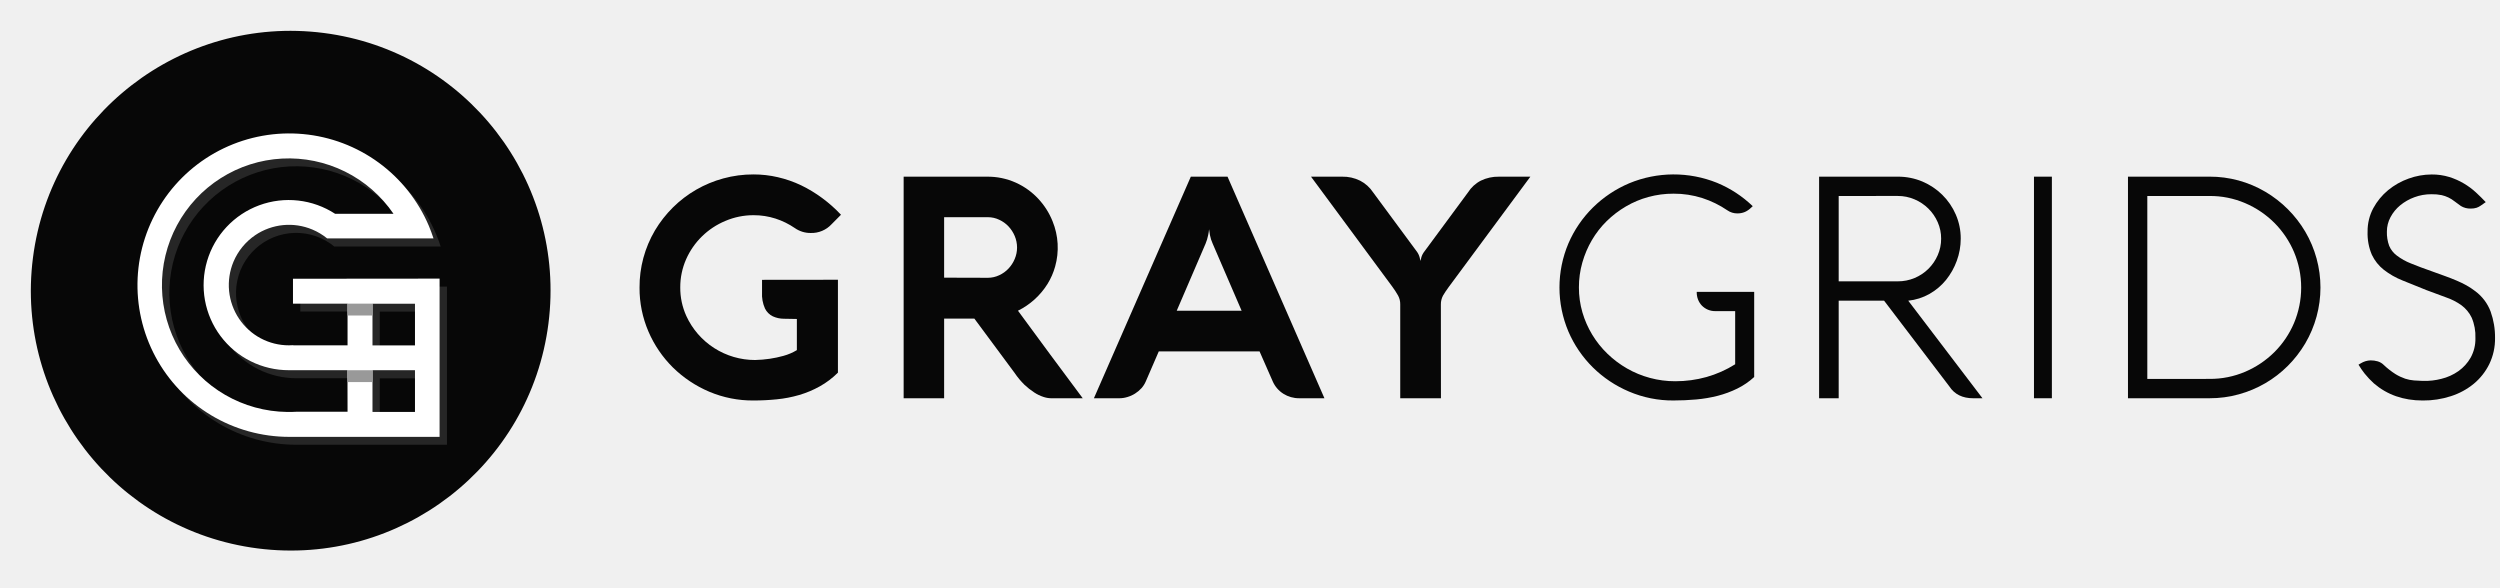
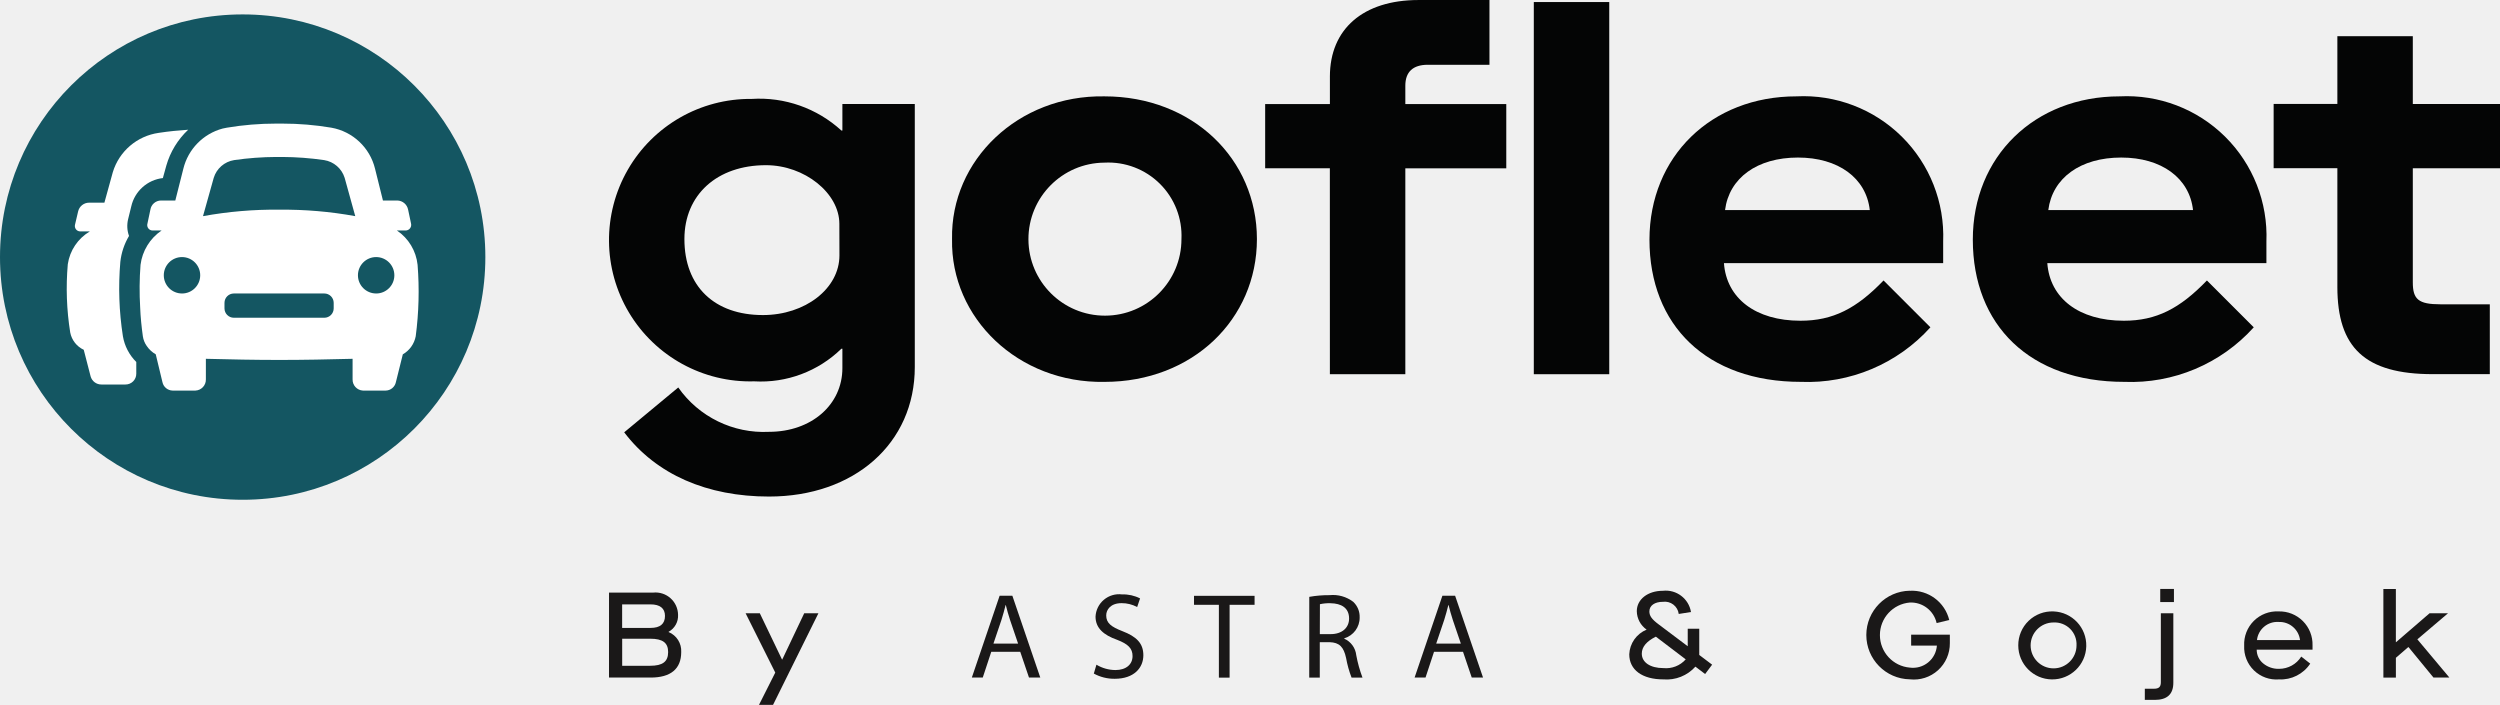
- <svg xmlns="http://www.w3.org/2000/svg" fill="none" height="47" viewBox="0 0 200 47" width="200">
-   <g fill="#070707">
-     <path d="m75.53 31.86h-3.238v-17.726h6.65c.803-.012 1.599.152 2.332.482.673.305 1.28.741 1.784 1.281.493.526.882 1.14 1.15 1.81.467 1.148.539 2.419.204 3.613-.137.493-.343.963-.612 1.398-.574.919-1.392 1.659-2.362 2.139.866 1.181 1.727 2.351 2.583 3.509.856 1.158 1.722 2.323 2.597 3.494h-2.544c-.209-.005-.416-.043-.613-.112-.256-.084-.499-.203-.723-.352-.278-.18-.539-.385-.78-.613-.293-.287-.555-.602-.784-.942l-3.226-4.354h-2.417zm3.512-9.637c.309-.002.615-.072.894-.204.28-.127.533-.308.743-.533.212-.225.382-.486.5-.772.122-.287.185-.596.186-.907 0-.317-.063-.631-.186-.924-.119-.285-.289-.547-.5-.772-.211-.224-.463-.404-.743-.531-.279-.134-.585-.204-.894-.204h-3.512v4.837z" />
-     <path d="m95.266 14.133h2.936l7.753 17.727h-2.019c-.446.004-.884-.12-1.262-.357-.378-.237-.676-.583-.855-.991l-1.054-2.399h-8.063l-1.039 2.399c-.085.2-.203.384-.348.546-.149.164-.319.307-.507.425-.19.121-.397.215-.614.278-.215.067-.438.1-.663.1h-2.019zm-1.127 10.724h5.19l-2.316-5.368c-.099-.218-.172-.446-.217-.68-.037-.204-.061-.364-.07-.47-.015.16-.04.319-.074.476-.046.231-.115.457-.205.674z" />
-     <path d="m115.276 31.86h-3.257v-7.51c.004-.246-.055-.489-.172-.705-.139-.243-.292-.479-.458-.705l-6.508-8.807h2.487c.499-.011.993.099 1.441.321.418.215.774.535 1.034.928l3.5 4.739c.103.137.179.292.225.458.041.155.063.256.071.296.016-.098.039-.195.07-.29.049-.169.131-.326.241-.464l3.488-4.726c.254-.402.611-.729 1.034-.946.449-.217.943-.325 1.441-.315h2.516l-6.525 8.819c-.098.133-.186.253-.258.366-.074.105-.142.214-.204.327-.057.106-.1.218-.129.335-.03.121-.045.245-.043.37z" />
-     <path d="m140.335 23.351v6.81c-.401.369-.854.68-1.343.921-.501.247-1.027.442-1.569.581-.568.145-1.147.243-1.732.295-.596.053-1.203.08-1.815.08-1.221.009-2.429-.234-3.55-.711-1.082-.457-2.067-1.114-2.9-1.937-.831-.823-1.495-1.797-1.954-2.868-.472-1.116-.715-2.313-.715-3.523 0-1.21.243-2.408.715-3.523.462-1.075 1.128-2.051 1.962-2.876.835-.822 1.818-1.479 2.9-1.937 2.246-.933 4.773-.946 7.029-.037 1.063.44 2.031 1.074 2.857 1.869l-.123.112c-.146.146-.317.265-.504.35-.192.08-.398.119-.605.116-.286.002-.565-.084-.798-.247-.617-.42-1.291-.75-2.003-.981-.744-.237-1.522-.356-2.303-.351-.68-.003-1.356.086-2.012.265-.632.171-1.239.426-1.803.758-.558.327-1.074.72-1.534 1.172-.46.453-.857.963-1.183 1.519-.33.564-.587 1.168-.765 1.796-.185.648-.276 1.318-.274 1.992-.002.674.092 1.346.28 1.994.368 1.258 1.058 2.399 2.005 3.312.47.454.994.848 1.561 1.174.577.331 1.196.586 1.839.758.658.178 1.338.267 2.022.265.845.003 1.688-.111 2.502-.338.809-.229 1.58-.572 2.291-1.019v-4.252h-1.582c-.203.004-.404-.035-.591-.112-.189-.077-.357-.193-.498-.338-.129-.138-.23-.299-.299-.475-.07-.182-.105-.374-.105-.569v-.049z" />
-     <path d="m147.095 31.86h-1.567v-17.727h6.291c.676-.005 1.346.127 1.969.388.596.252 1.138.613 1.596 1.065.459.453.825.988 1.079 1.578.265.609.399 1.266.395 1.929.001.604-.106 1.203-.315 1.77-.2.555-.492 1.073-.863 1.535-.368.452-.818.832-1.329 1.12-.52.293-1.096.476-1.692.537l5.94 7.806h-.739c-.859 0-1.497-.315-1.904-.938l-5.228-6.868h-3.633zm0-16.182v6.829h4.724c.462.003.922-.087 1.347-.266.413-.172.787-.42 1.104-.732.316-.313.568-.682.745-1.087.185-.42.279-.873.276-1.33.003-.455-.091-.905-.276-1.322-.358-.818-1.019-1.469-1.849-1.821-.424-.182-.884-.275-1.347-.272z" />
-     <path d="m164.15 31.86h-1.432v-17.727h1.432z" />
-     <path d="m170.238 31.859v-17.727h6.522c1.572-.006 3.117.412 4.47 1.212 1.315.776 2.412 1.872 3.189 3.186.797 1.355 1.218 2.899 1.218 4.472 0 1.573-.421 3.117-1.218 4.472-.388.654-.855 1.256-1.392 1.794-1.084 1.085-2.432 1.868-3.91 2.275-.767.213-1.56.32-2.357.317zm6.522-1.547c.983.008 1.957-.188 2.862-.574.866-.37 1.656-.902 2.326-1.565.669-.666 1.203-1.456 1.572-2.325.379-.901.574-1.868.574-2.845 0-.977-.195-1.945-.574-2.845-.37-.871-.904-1.662-1.572-2.332-.669-.666-1.459-1.199-2.326-1.571-.905-.387-1.878-.584-2.862-.576h-4.975v14.635z" />
-     <path d="m196.863 16.474c-.191-.131-.36-.255-.503-.369-.3-.24-.65-.408-1.025-.494-.27-.055-.545-.079-.821-.073-.465-.003-.929.079-1.365.241-.413.151-.798.371-1.137.649-.319.263-.583.586-.775.951-.188.354-.287.748-.286 1.149-.011.387.049.772.182 1.136.131.311.344.581.615.783.345.261.725.474 1.13.63.467.193 1.045.409 1.732.649.366.136.707.26 1.026.371.314.114.616.233.894.351.27.113.533.241.789.382.244.138.479.292.701.463.559.415.987.982 1.23 1.632.242.678.362 1.394.353 2.114.012.722-.146 1.436-.459 2.087-.297.606-.72 1.143-1.241 1.575-.541.444-1.163.781-1.832.994-.726.235-1.486.352-2.25.345-1.548 0-2.851-.457-3.912-1.371-.266-.241-.512-.503-.738-.783-.179-.226-.343-.464-.49-.712l.185-.11c.236-.145.506-.226.783-.235.193-.001.385.026.571.08.183.055.351.155.486.292.284.27.594.511.924.722.246.153.508.277.782.371.23.075.467.122.708.141.226.016.46.029.701.037.505.016 1.008-.04 1.495-.167.486-.118.946-.326 1.354-.612.403-.284.739-.653.982-1.081.264-.48.396-1.02.381-1.567.023-.559-.078-1.117-.298-1.632-.187-.393-.47-.734-.821-.994-.383-.272-.804-.486-1.249-.636-.48-.17-.998-.362-1.552-.575-.704-.28-1.346-.541-1.925-.777-.531-.212-1.03-.497-1.482-.847-.409-.322-.737-.734-.958-1.204-.249-.585-.364-1.218-.341-1.852-.008-.654.15-1.3.459-1.877.299-.551.701-1.041 1.186-1.44.489-.401 1.045-.714 1.641-.926.587-.213 1.207-.324 1.831-.327.483-.006.963.063 1.424.204.408.127.799.301 1.165.518.344.203.665.441.958.71.285.264.548.524.788.779l-.386.271c-.104.076-.218.136-.34.179-.152.048-.31.071-.468.067-.282.01-.562-.063-.802-.21z" />
-     <path d="m67.034 22.38v7.431c-.431.432-.921.802-1.455 1.1-.52.29-1.072.521-1.644.689-.583.17-1.181.286-1.785.345-.622.063-1.246.095-1.871.094-1.217.01-2.422-.23-3.542-.703-1.08-.458-2.064-1.114-2.901-1.934-.832-.824-1.496-1.798-1.958-2.872-.48-1.115-.724-2.316-.715-3.528-.009-1.605.417-3.182 1.233-4.567.4-.671.883-1.289 1.438-1.84 1.118-1.107 2.505-1.907 4.027-2.32.788-.216 1.603-.324 2.42-.321.657-.001 1.312.074 1.952.223.638.148 1.258.363 1.849.644.595.287 1.161.629 1.691 1.022.542.399 1.046.847 1.506 1.337l-.748.754c-.212.231-.471.413-.761.535-.289.122-.602.18-.916.17-.454.004-.898-.134-1.27-.395-.473-.324-.991-.579-1.537-.756-.568-.183-1.162-.275-1.759-.272-.777-.003-1.546.153-2.26.458-1.405.584-2.53 1.684-3.141 3.072-.311.709-.47 1.475-.466 2.249-.006.787.159 1.566.485 2.283.48 1.05 1.253 1.941 2.228 2.566.975.625 2.11.957 3.269.957.396-.009.79-.043 1.181-.1.369-.055.735-.133 1.095-.233.376-.103.736-.257 1.07-.458v-2.492l-1.027-.018c-.308.001-.613-.064-.894-.192-.274-.133-.495-.353-.629-.625-.182-.41-.263-.857-.236-1.304v-.992z" />
-     <path d="m43.874 25.893c1.457-11.387-6.593-21.799-17.981-23.256-11.387-1.457-21.799 6.593-23.256 17.981-1.457 11.387 6.593 21.799 17.981 23.256 11.387 1.457 21.799-6.593 23.256-17.981z" />
+ <svg xmlns="http://www.w3.org/2000/svg" width="160.11" height="45.143" viewBox="0 0 160.11 45.143">
+   <defs>
+     <style>
+             .cls-1{fill:#1a1818}.cls-2{fill:#040505}.cls-3{fill:#145662}.cls-4{fill:#fff}
+         </style>
+   </defs>
+   <g id="logo-gofleet-new" transform="translate(-975 1726)">
+     <g id="Group_715" data-name="Group 715" transform="translate(975 -1726)">
+       <g id="Group_712" data-name="Group 712" transform="translate(39.004 37.719)">
+         <path id="Path_17499" d="M280.672 443.084h2.828a1.447 1.447 0 0 1 1.594 1.423 1.171 1.171 0 0 1-.606 1.088v.016a1.308 1.308 0 0 1 .808 1.283c0 1.08-.676 1.632-1.959 1.632h-2.666zm2.659 2.262c.614 0 .925-.256.925-.769 0-.49-.326-.738-.925-.738h-1.819v1.507zm-.031 2.425c.808 0 1.158-.264 1.158-.878 0-.591-.342-.855-1.143-.855h-1.8v1.733z" class="cls-1" data-name="Path 17499" transform="translate(-280.672 -442.851)" />
+         <path id="Path_17500" d="M297.151 449.087l-1.9-3.8h.91l1.422 2.962h.016l1.407-2.962h.909l-2.907 5.869h-.9z" class="cls-1" data-name="Path 17500" transform="translate(-286.504 -443.731)" />
+         <path id="Path_17501" d="M320.638 447.012l-.544 1.648h-.7l1.78-5.239h.816l1.788 5.239h-.723l-.56-1.648zm1.718-.529l-.513-1.508c-.116-.343-.194-.653-.272-.957h-.015c-.078.311-.163.63-.265.949l-.513 1.516z" class="cls-1" data-name="Path 17501" transform="translate(-296.158 -442.985)" />
+         <path id="Path_17502" d="M332.58 447.779a2.4 2.4 0 0 0 1.213.343c.692 0 1.1-.366 1.1-.895 0-.49-.28-.769-.988-1.042-.854-.3-1.383-.746-1.383-1.485a1.509 1.509 0 0 1 1.695-1.423 2.373 2.373 0 0 1 1.158.257l-.187.552a2.082 2.082 0 0 0-.995-.249c-.715 0-.987.428-.987.785 0 .49.319.731 1.042 1.011.886.341 1.337.769 1.337 1.539 0 .809-.6 1.509-1.834 1.509a2.707 2.707 0 0 1-1.338-.334z" class="cls-1" data-name="Path 17502" transform="translate(-301.364 -442.928)" />
+         <path id="Path_17503" d="M344.7 444h-1.593v-.575h3.879V444h-1.6v4.664h-.686z" class="cls-1" data-name="Path 17503" transform="translate(-305.642 -442.985)" />
+         <path id="Path_17504" d="M355.41 443.465a7.077 7.077 0 0 1 1.3-.109 2.142 2.142 0 0 1 1.515.427 1.305 1.305 0 0 1 .412 1 1.375 1.375 0 0 1-.987 1.337v.023a1.306 1.306 0 0 1 .769 1.057 8.341 8.341 0 0 0 .4 1.438h-.7a6.791 6.791 0 0 1-.35-1.252c-.155-.723-.435-.995-1.049-1.018h-.637v2.27h-.676zm.676 2.387h.692c.723 0 1.182-.4 1.182-1 0-.676-.49-.971-1.2-.979a2.74 2.74 0 0 0-.668.062z" class="cls-1" data-name="Path 17504" transform="translate(-310.563 -442.959)" />
+         <path id="Path_17505" d="M367.894 447.012l-.544 1.648h-.7l1.78-5.239h.816l1.788 5.239h-.723l-.559-1.648zm1.718-.529l-.513-1.508c-.116-.343-.194-.653-.272-.957h-.016c-.077.311-.163.63-.264.949l-.512 1.516z" class="cls-1" data-name="Path 17505" transform="translate(-315.058 -442.985)" />
+         <path id="Path_17506" d="M394.419 448.222l-.622-.474a2.479 2.479 0 0 1-2.052.817c-1.361 0-2.185-.614-2.185-1.609a1.793 1.793 0 0 1 1.112-1.578 1.469 1.469 0 0 1-.629-1.182c0-.754.7-1.306 1.671-1.306a1.64 1.64 0 0 1 1.8 1.36l-.785.124a.9.9 0 0 0-1.01-.778c-.529 0-.871.241-.871.615 0 .28.148.5.606.839l1.851 1.392v-1.12h.738V447l.824.622zm-3.156-2.394c-.6.3-.9.661-.9 1.089 0 .559.544.925 1.384.925a1.687 1.687 0 0 0 1.43-.56z" class="cls-1" data-name="Path 17506" transform="translate(-324.22 -442.773)" />
+         <path id="Path_17507" d="M417.664 442.89a2.462 2.462 0 0 1 2.527 1.873l-.809.194a1.683 1.683 0 0 0-1.718-1.314 2.091 2.091 0 0 0 0 4.167 1.535 1.535 0 0 0 1.736-1.41h-1.65v-.7h2.479v.544a2.306 2.306 0 0 1-2.565 2.317 2.838 2.838 0 0 1 0-5.675z" class="cls-1" data-name="Path 17507" transform="translate(-334.357 -442.773)" />
+         <path id="Path_17508" d="M433.341 445.092a2.178 2.178 0 1 1-2.262 2.177 2.163 2.163 0 0 1 2.262-2.177zm0 .707a1.47 1.47 0 1 0 1.469 1.47 1.4 1.4 0 0 0-1.469-1.469z" class="cls-1" data-name="Path 17508" transform="translate(-340.825 -443.653)" />
+         <path id="Path_17509" d="M444.586 449.085h.583c.319 0 .443-.117.443-.42v-4.415h.8v4.45c0 .739-.4 1.1-1.19 1.1h-.637zm.987-6.39h.878v.84h-.878z" class="cls-1" data-name="Path 17509" transform="translate(-346.227 -442.695)" />
+         <path id="Path_17510" d="M457.393 445.092a2.116 2.116 0 0 1 2.176 2.177v.272h-3.576a1.129 1.129 0 0 0 .421.886 1.526 1.526 0 0 0 1.01.343 1.673 1.673 0 0 0 1.423-.785l.575.451a2.261 2.261 0 0 1-2 1.011 2.068 2.068 0 0 1-2.231-2.161 2.1 2.1 0 0 1 2.202-2.194zm1.376 1.834a1.325 1.325 0 0 0-1.368-1.158 1.31 1.31 0 0 0-1.391 1.158z" class="cls-1" data-name="Path 17510" transform="translate(-350.469 -443.654)" />
+         <path id="Path_17511" d="M470.048 442.7h.8v3.4h.015l2.145-1.85h1.182l-1.966 1.671 2.052 2.449h-1.019l-1.6-1.951h-.015l-.793.685v1.267h-.8z" class="cls-1" data-name="Path 17511" transform="translate(-356.411 -442.695)" />
+       </g>
+       <g id="Group_713" data-name="Group 713" transform="translate(38.994)">
+         <path id="Path_17512" d="M285.1 408.873a6.688 6.688 0 0 0 5.812 2.841c2.71 0 4.7-1.731 4.7-4.082v-1.24h-.065a7.382 7.382 0 0 1-5.583 2.089 9.046 9.046 0 1 1-.163-18.088 7.777 7.777 0 0 1 5.746 2.024h.065v-1.7h4.637v16.849c0 4.9-3.885 8.293-9.338 8.293-3.951 0-7.216-1.4-9.273-4.114zm10.318-10.481c0-1.959-2.22-3.755-4.7-3.755-3.135 0-5.224 1.894-5.224 4.734 0 3.036 1.926 4.865 5.029 4.865 2.71 0 4.9-1.7 4.9-3.82z" class="cls-2" data-name="Path 17512" transform="translate(-280.656 -384.058)" />
+         <path id="Path_17513" d="M327.044 390.119c5.648 0 9.763 4.016 9.763 9.143s-4.115 9.143-9.763 9.143c-5.518.1-9.861-4.082-9.762-9.143-.099-5.062 4.244-9.241 9.762-9.143zm0 4.245a4.9 4.9 0 1 0 4.93 4.9 4.688 4.688 0 0 0-4.93-4.9z" class="cls-2" data-name="Path 17513" transform="translate(-295.303 -383.948)" />
+         <path id="Path_17514" d="M354.843 390.611H350.7V386.5h4.146v-1.763c0-3.037 2.122-4.9 5.681-4.9h4.538v4.147h-3.951c-.947 0-1.437.457-1.437 1.338v1.178h6.465v4.115h-6.465V403.8h-4.832z" class="cls-2" data-name="Path 17514" transform="translate(-308.668 -379.836)" />
+         <path id="Path_17515" d="M379.375 380.054h4.832v23.835h-4.832z" class="cls-2" data-name="Path 17515" transform="translate(-320.138 -379.923)" />
+         <path id="Path_17516" d="M401.132 390.12a8.956 8.956 0 0 1 9.4 9.306v1.374h-14.04c.163 2.253 2.024 3.69 4.9 3.69 2.09 0 3.592-.784 5.323-2.579l3 3a10.587 10.587 0 0 1-8.293 3.494c-6.04 0-9.7-3.624-9.7-9.11.006-5.322 3.957-9.175 9.41-9.175zm4.7 7.282c-.229-2.058-2.024-3.363-4.6-3.363-2.613 0-4.408 1.306-4.669 3.363z" class="cls-2" data-name="Path 17516" transform="translate(-325.078 -383.949)" />
+         <path id="Path_17517" d="M435.632 390.12a8.956 8.956 0 0 1 9.4 9.306v1.374H431c.163 2.253 2.024 3.69 4.9 3.69 2.089 0 3.591-.784 5.322-2.579l3 3a10.586 10.586 0 0 1-8.293 3.494c-6.041 0-9.7-3.624-9.7-9.11 0-5.322 3.95-9.175 9.403-9.175zm4.7 7.282c-.228-2.058-2.024-3.363-4.6-3.363-2.611 0-4.407 1.306-4.669 3.363z" class="cls-2" data-name="Path 17517" transform="translate(-338.876 -383.949)" />
+         <path id="Path_17518" d="M467.249 392.156v7.314c0 1.077.359 1.4 1.764 1.4h3.167v4.473h-3.657c-4.343 0-6.106-1.7-6.106-5.583v-7.608h-4.081v-4.115h4.081V383.7h4.832v4.343h5.584v4.115z" class="cls-2" data-name="Path 17518" transform="translate(-351.717 -381.381)" />
+       </g>
+       <circle id="Ellipse_67" cx="15.542" cy="15.542" r="15.542" class="cls-3" data-name="Ellipse 67" transform="translate(0 .923)" />
+       <g id="Group_714" data-name="Group 714" transform="translate(4.274 7.917)">
+         <path id="Path_17519" d="M226.728 399.406a1.857 1.857 0 0 0 .057 1.076 4.123 4.123 0 0 0-.556 1.657 19.856 19.856 0 0 0 .164 4.765 3.037 3.037 0 0 0 .857 1.65v.757a.687.687 0 0 1-.694.685h-1.544a.71.71 0 0 1-.686-.518l-.441-1.705a1.548 1.548 0 0 1-.866-1.108 17.876 17.876 0 0 1-.155-4.374 2.933 2.933 0 0 1 1.413-2.1h-.6a.345.345 0 0 1-.351-.43l.2-.853a.722.722 0 0 1 .71-.557h.972l.539-1.953a3.6 3.6 0 0 1 2.94-2.518c.653-.1 1.274-.16 1.887-.2a5.064 5.064 0 0 0-1.4 2.295l-.221.8a2.348 2.348 0 0 0-2.025 1.817z" class="cls-4" data-name="Path 17519" transform="translate(-222.796 -393.288)" />
+         <path id="Path_17520" d="M248.373 402.074a3.031 3.031 0 0 0-1.324-2.2h.561a.359.359 0 0 0 .343-.448l-.187-.887a.723.723 0 0 0-.693-.586h-.919l-.506-2.035a3.512 3.512 0 0 0-2.8-2.629 18.9 18.9 0 0 0-3.125-.261h-.423a19.008 19.008 0 0 0-3.14.261 3.305 3.305 0 0 0-.273.056 3.534 3.534 0 0 0-2.516 2.573l-.514 2.035h-.919a.694.694 0 0 0-.678.586l-.187.887a.345.345 0 0 0 .327.448h.577a3.133 3.133 0 0 0-1.348 2.2 20.082 20.082 0 0 0-.023 2.727c.023.61.086 1.229.172 1.848a1.426 1.426 0 0 0 .242.611 1.741 1.741 0 0 0 .584.545l.429 1.783a.68.68 0 0 0 .654.538h1.457a.7.7 0 0 0 .67-.716v-1.319c1.566.041 3.14.073 4.706.073 1.551 0 3.124-.032 4.69-.073v1.319a.7.7 0 0 0 .662.716h1.464a.679.679 0 0 0 .647-.538l.444-1.783a1.7 1.7 0 0 0 .826-1.156 21.9 21.9 0 0 0 .12-4.575zm-15.087 1.834a1.166 1.166 0 1 1 1.165-1.165 1.166 1.166 0 0 1-1.165 1.166zm9.714.954a.6.6 0 0 1-.6.6h-5.794a.6.6 0 0 1-.6-.6v-.354a.6.6 0 0 1 .6-.6h5.794a.6.6 0 0 1 .6.6zm-3.485-6.322a25.8 25.8 0 0 0-4.885.415l.686-2.45a1.634 1.634 0 0 1 1.309-1.14 19.405 19.405 0 0 1 2.688-.2h.4a19.275 19.275 0 0 1 2.673.2 1.646 1.646 0 0 1 1.317 1.14l.678 2.45a25.658 25.658 0 0 0-4.866-.414zm6.205 5.368a1.166 1.166 0 1 1 1.165-1.165 1.166 1.166 0 0 1-1.165 1.166z" class="cls-4" data-name="Path 17520" transform="translate(-225.903 -393.029)" />
+       </g>
+     </g>
  </g>
-   <path d="m24.026 22.929v1.993h4.363v3.333h-4.333v-.012c-.116 0-.236.012-.352.012-.644.002-1.281-.126-1.874-.376-.862-.365-1.601-.97-2.127-1.744-.647-.958-.927-2.117-.789-3.264.138-1.148.683-2.208 1.538-2.986.855-.778 1.961-1.223 3.116-1.253 1.155-.03 2.283.357 3.177 1.09h8.509c-.109-.34-.236-.676-.371-1.002-.854-2.022-2.239-3.774-4.01-5.071-1.77-1.297-3.859-2.089-6.044-2.293-2.185-.204-4.385.188-6.364 1.135-1.98.947-3.666 2.413-4.879 4.242-1.213 1.829-1.907 3.952-2.009 6.145s.392 4.371 1.43 6.305c1.038 1.934 2.581 3.55 4.464 4.676 1.883 1.127 4.037 1.721 6.232 1.721h12.055v-12.653zm4.363 10.637h-4.018c-.151 0-.307.017-.473.019h-.35c-1.742-.025-3.449-.497-4.955-1.373-1.506-.876-2.762-2.124-3.645-3.626-.883-1.502-1.365-3.206-1.399-4.948s.382-3.463 1.208-4.998c.825-1.535 2.031-2.831 3.503-3.764 1.472-.933 3.159-1.471 4.899-1.562 1.74-.091 3.474.267 5.035 1.041 1.561.774 2.897 1.936 3.878 3.376h-4.675c-.889-.574-1.9-.932-2.952-1.047s-2.116.017-3.108.386c-.992.368-1.885.963-2.607 1.736-.722.773-1.254 1.705-1.553 2.72-.299 1.015-.358 2.086-.171 3.127.187 1.042.614 2.025 1.247 2.873.633.848 1.456 1.536 2.402 2.01.946.474 1.989.722 3.048.722h4.687zm5.394.019h-3.399l.019-.012h-.019v-3.309h3.399zm0-5.325h-3.399v-3.333h3.399z" fill="#262626" />
-   <path d="m23.438 22.3v1.993h4.366v3.333h-4.337v-.012c-.116 0-.236.012-.35.012-.789.002-1.567-.192-2.263-.563s-1.29-.908-1.729-1.564c-.446-.665-.72-1.429-.798-2.226-.077-.797.044-1.6.353-2.338.364-.863.971-1.602 1.747-2.127.663-.447 1.428-.722 2.225-.8.796-.077 1.6.045 2.337.355.426.179.824.418 1.182.709h8.509c-.111-.341-.236-.676-.371-1.002-.857-2.018-2.244-3.767-4.014-5.06-1.77-1.293-3.858-2.083-6.042-2.284-2.183-.202-4.38.192-6.358 1.138-1.978.947-3.662 2.411-4.874 4.238-1.212 1.827-1.907 3.948-2.01 6.138-.103 2.19.389 4.367 1.424 6.3 1.035 1.933 2.574 3.549 4.454 4.678 1.88 1.128 4.03 1.726 6.223 1.731h12.055v-12.66zm4.366 10.637h-4.018c-.154 0-.307.017-.473.019h-.343c-1.743-.022-3.45-.493-4.958-1.367-1.508-.874-2.765-2.122-3.651-3.623s-1.369-3.205-1.404-4.948c-.035-1.742.38-3.465 1.204-5.0.824-1.536 2.03-2.833 3.502-3.767 1.472-.934 3.159-1.473 4.9-1.565 1.74-.092 3.475.266 5.037 1.04 1.562.774 2.898 1.937 3.879 3.377h-4.671c-.889-.578-1.9-.941-2.954-1.059-1.054-.118-2.12.011-3.115.378-.995.367-1.89.961-2.614 1.735-.725.774-1.258 1.706-1.558 2.723-.3 1.017-.359 2.09-.172 3.133.188 1.043.616 2.029 1.252 2.877s1.461 1.537 2.409 2.01c.949.473 1.995.718 3.055.716h4.687zm5.394.019h-3.399l.017-.012h-.017v-3.328h3.399zm0-5.325h-3.399v-3.333h3.399z" fill="#fff" />
-   <path d="m27.803 29.618h1.995v.948h-1.995z" fill="#999" />
-   <path d="m26.189 24.293h1.614v.948h1.993v-.948h1.463v-.002h-5.07z" fill="#999" />
</svg>
